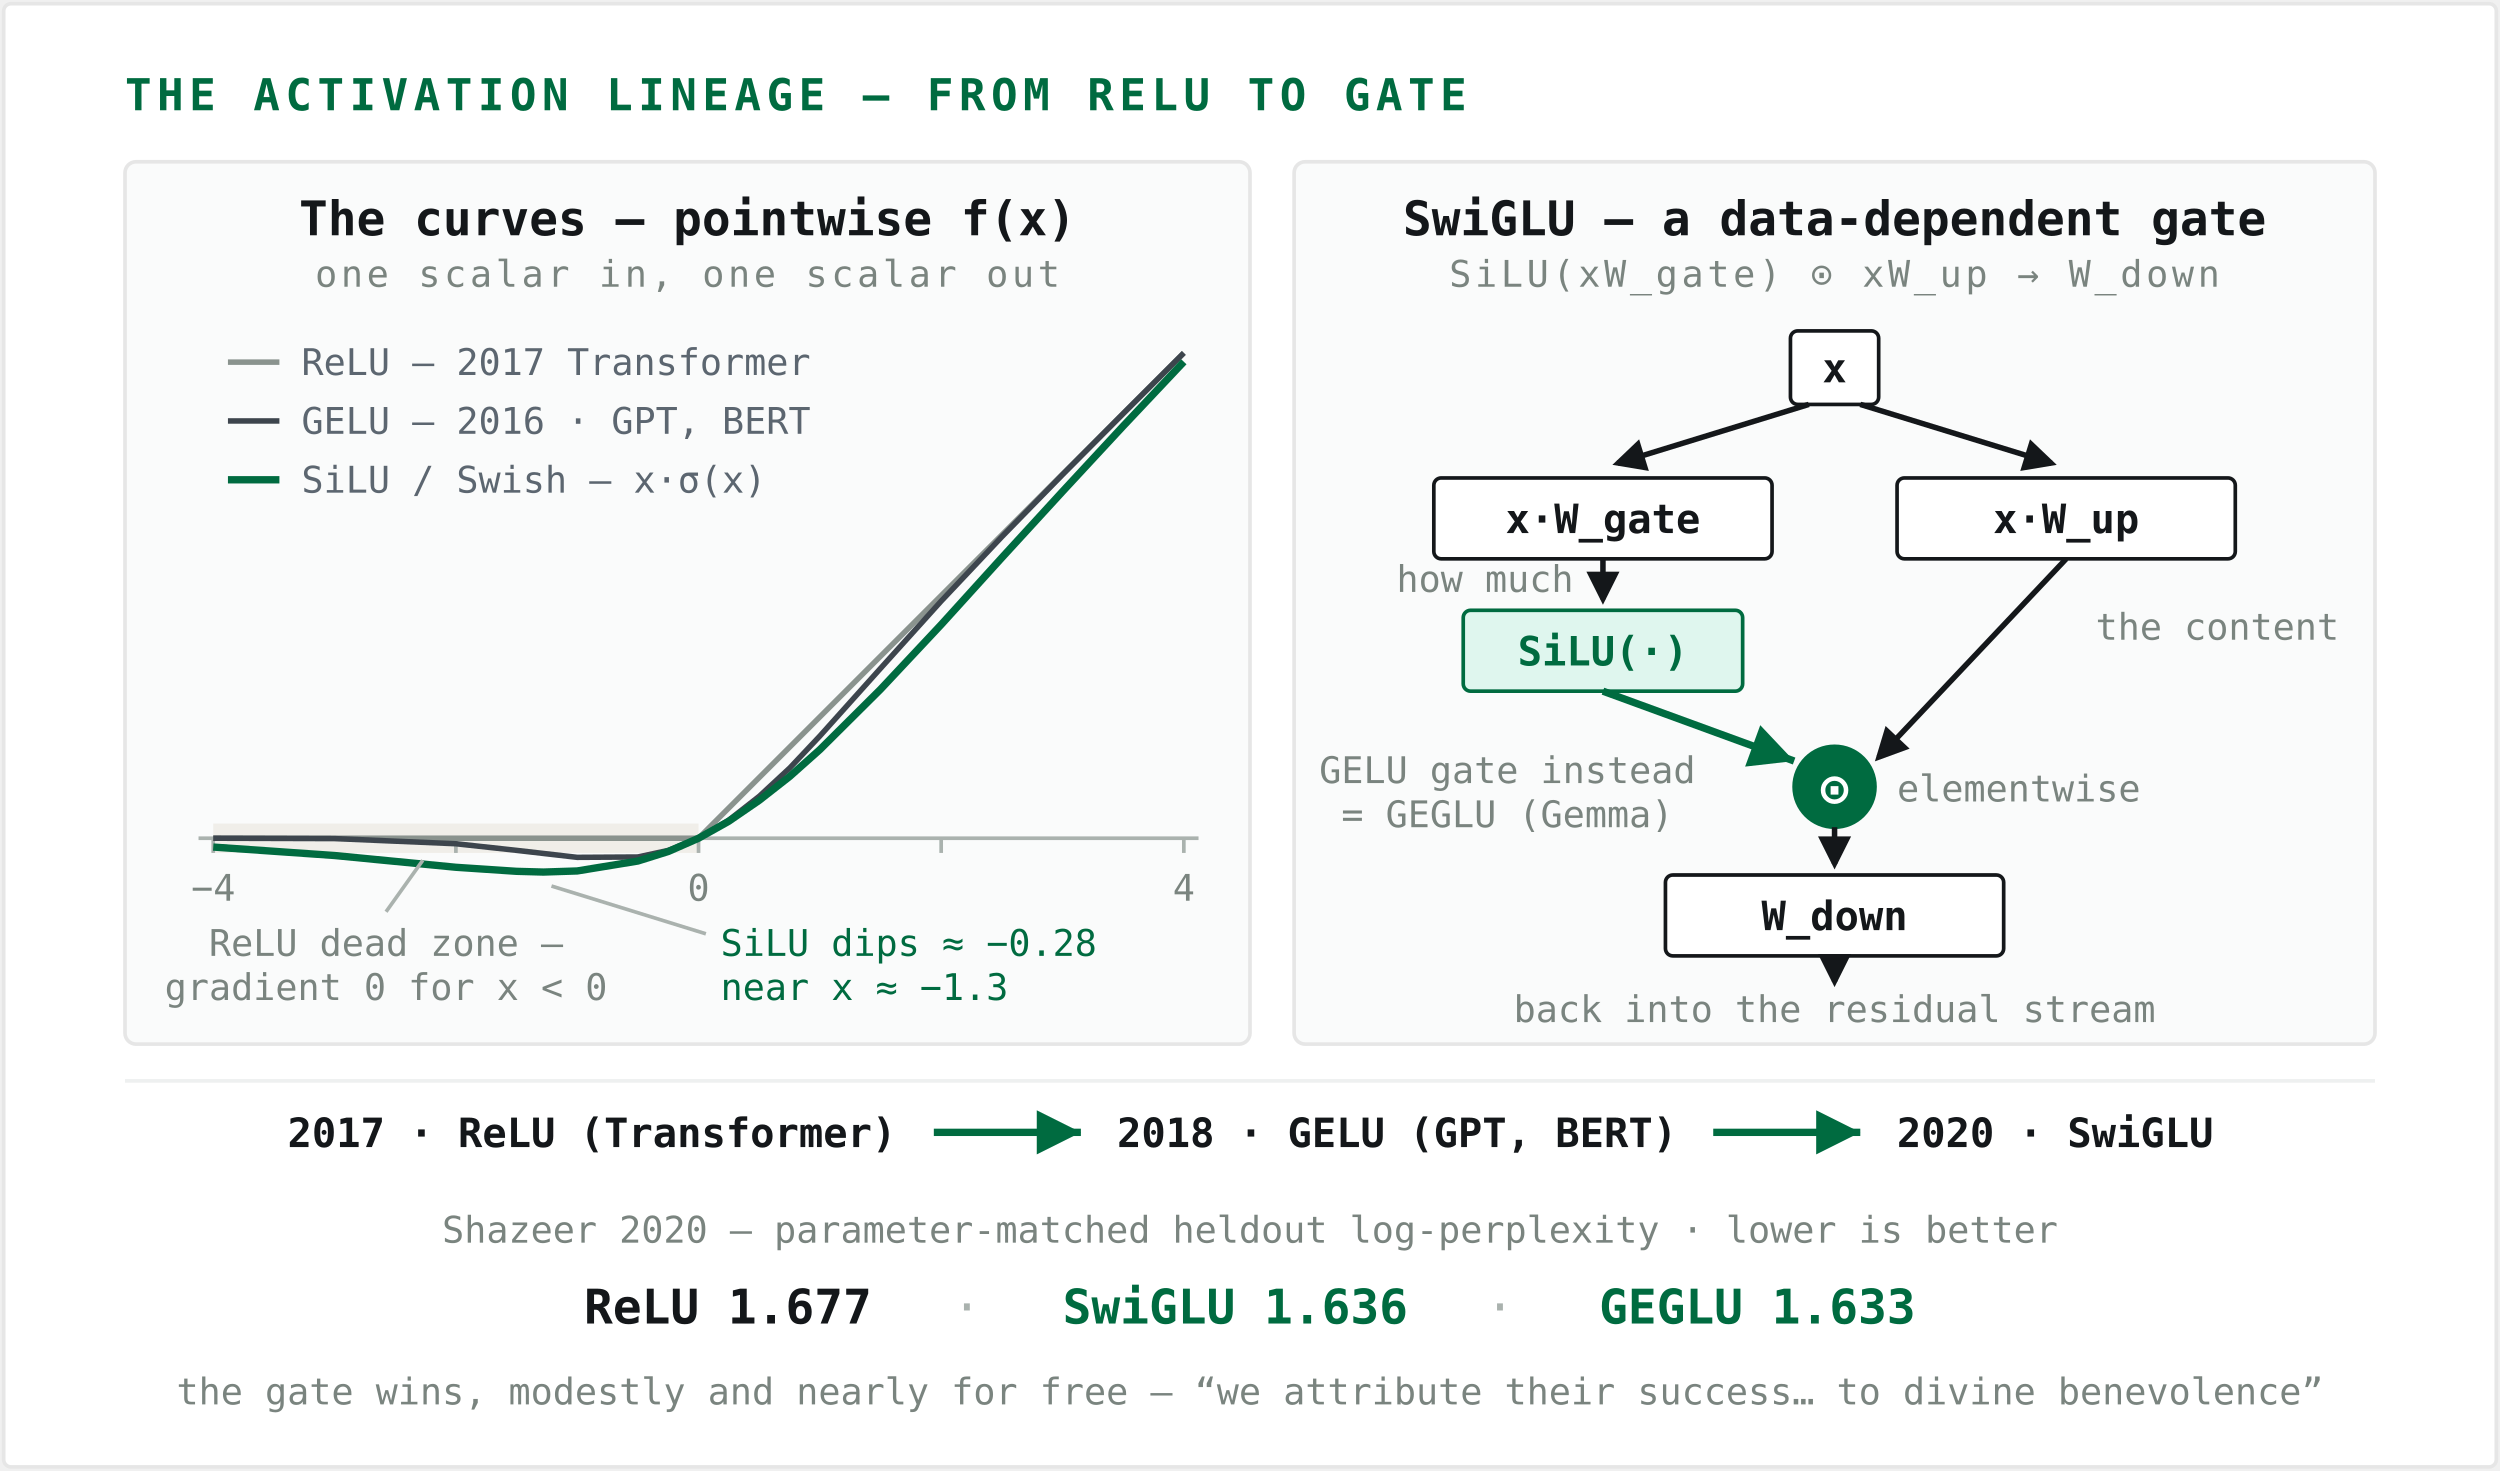
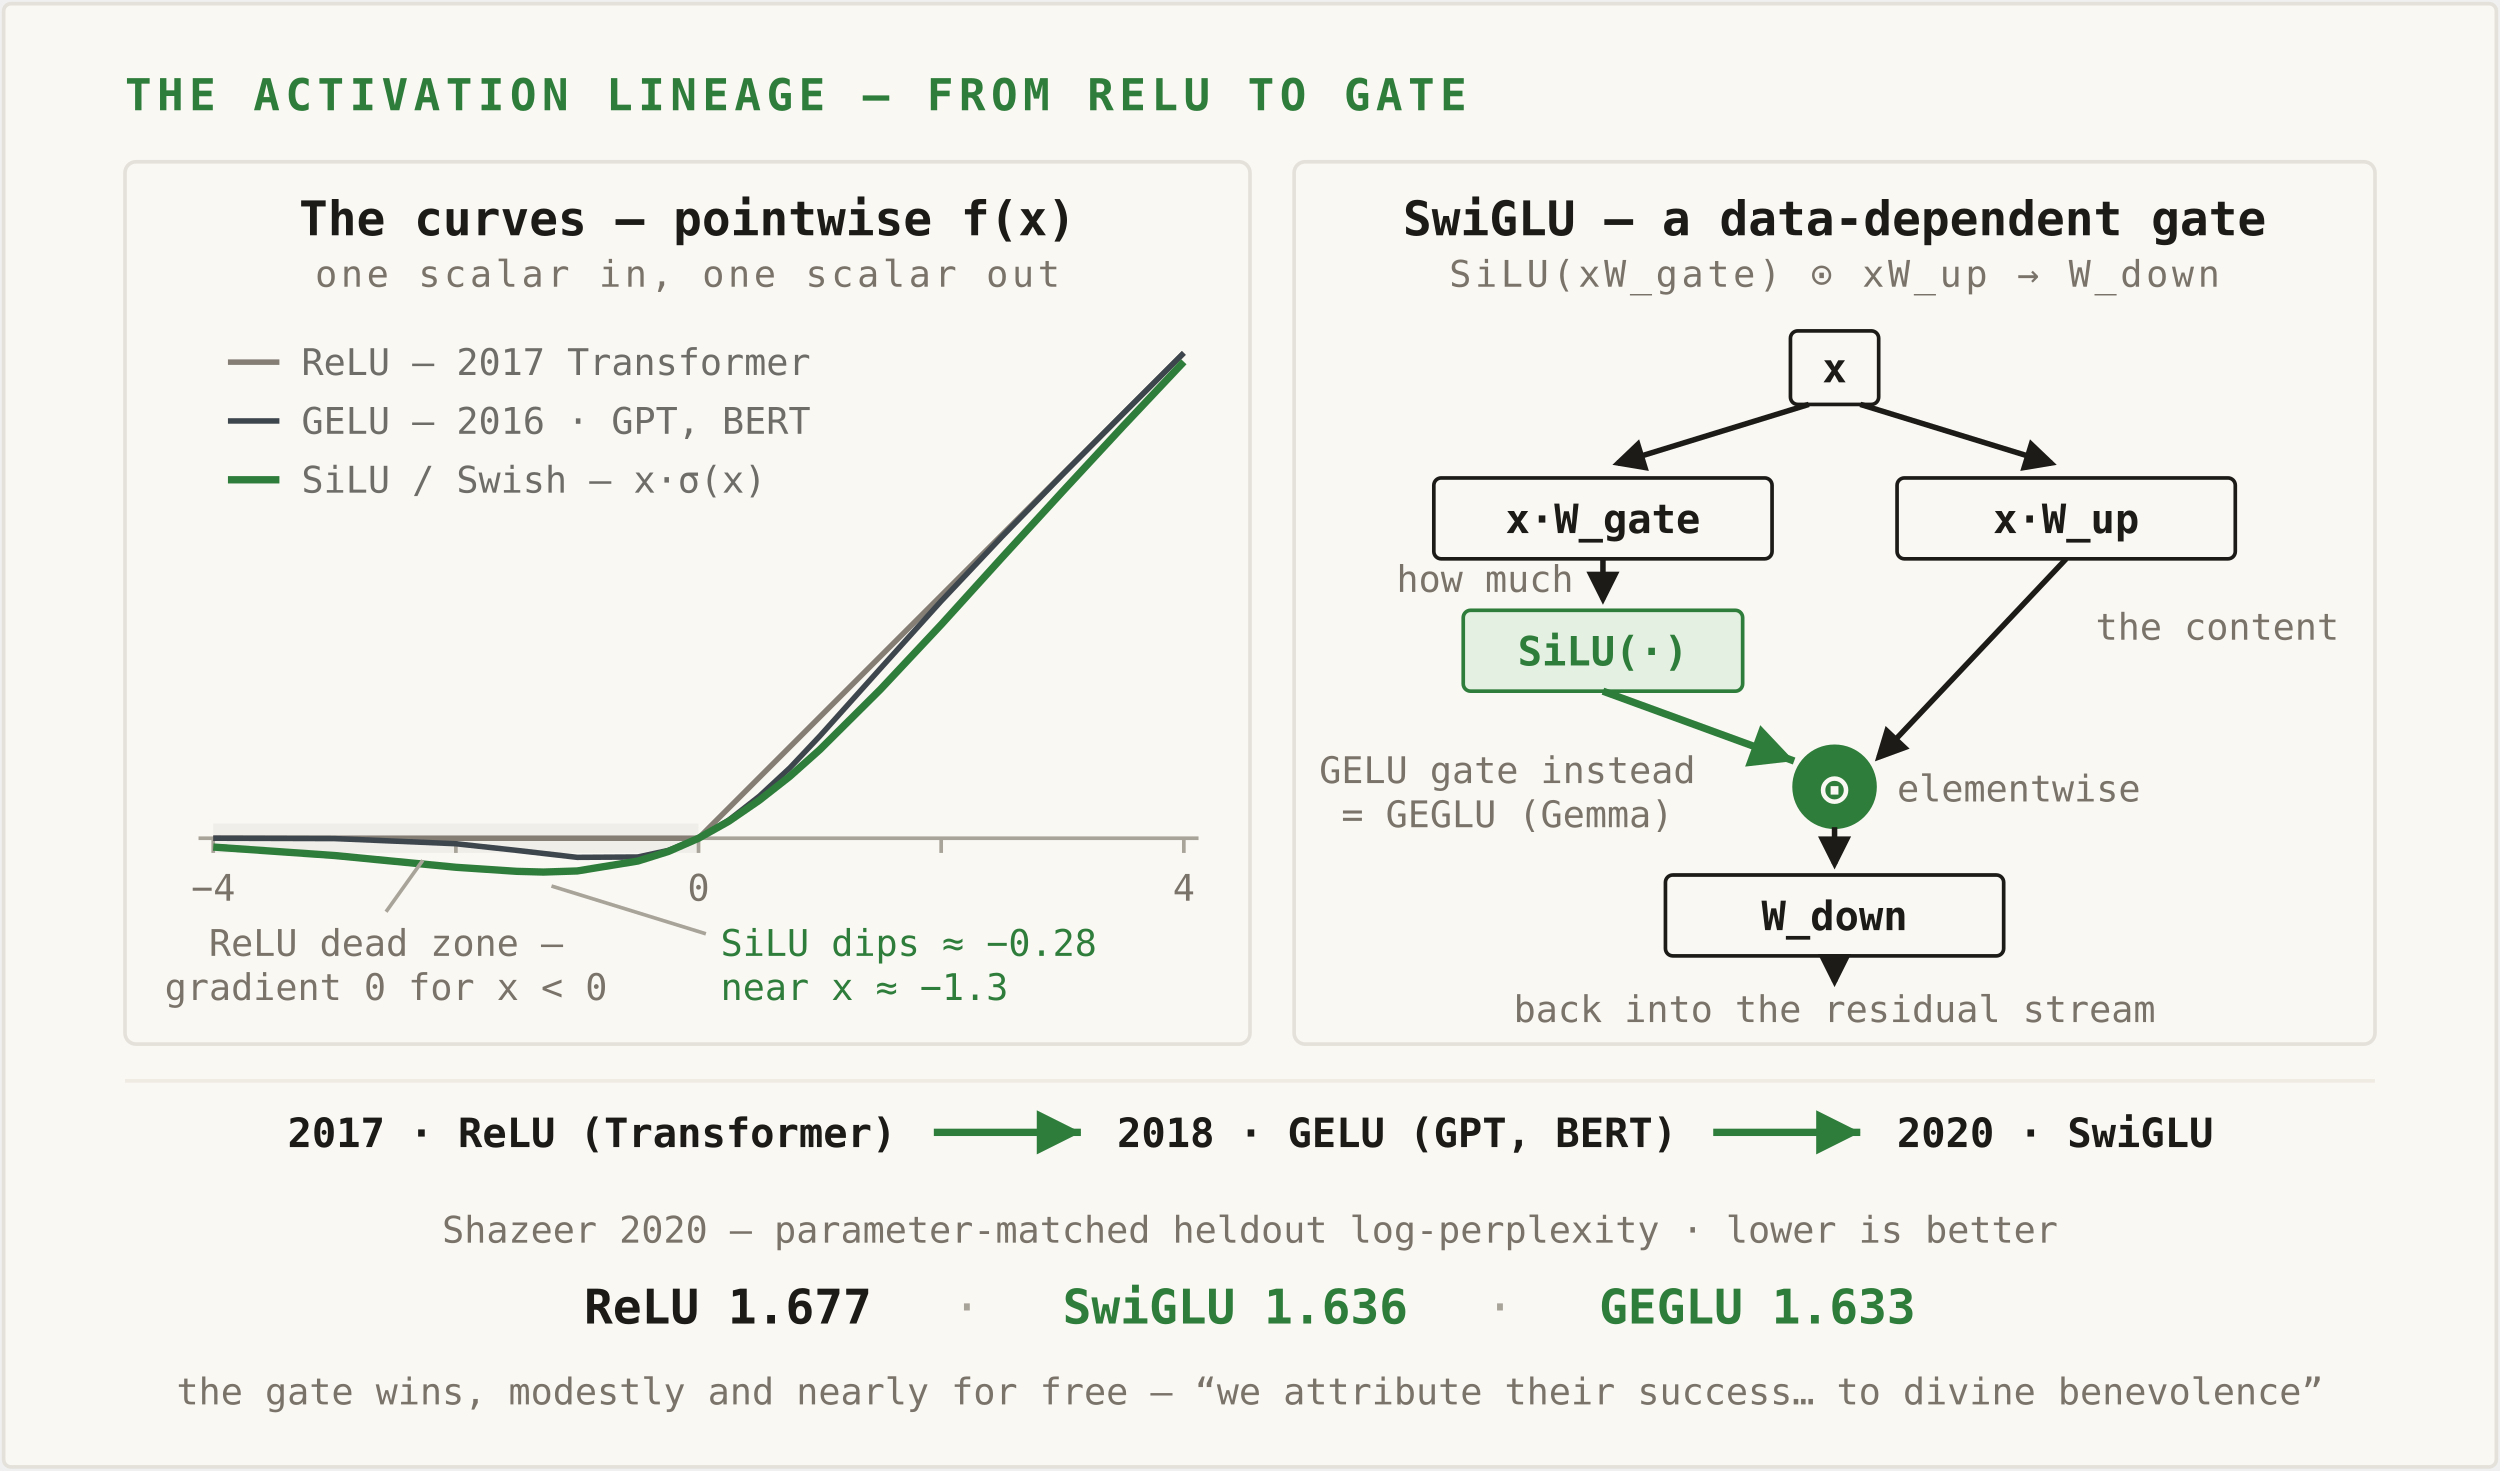
<svg xmlns="http://www.w3.org/2000/svg" viewBox="0 0 680 400" role="img" aria-label="The activation lineage, in two panels plus a timeline. Left panel: three pointwise curves on one shared axis from x equals minus 4 to plus 4. ReLU, the original 2017 Transformer choice, is a hard-cornered gray line: exactly zero for every negative input — a dead zero-gradient region, annotated as such — then a straight ramp up. GELU, from 2016 and adopted by GPT and BERT, and SiLU, also written Swish or x times sigmoid of x, track ReLU closely but bend the corner smooth, keeping a small nonzero response and gradient below zero; SiLU shows its characteristic dip to about minus 0.28 near x equals minus 1.3 before rising. Right panel: SwiGLU, Shazeer 2020, is not a curve at all but a block diagram — the token x is projected twice, SiLU of x times W gate forms a soft mask that multiplies x times W up elementwise, and W down writes the product back into the residual stream. The gate path decides how much; the up path carries the content, and a side note marks that the gate slot is swappable — GELU there instead gives GEGLU, Gemma's choice. A timeline underneath runs the transformer adoption story: ReLU in the 2017 Transformer, GELU adopted by GPT and BERT in 2018, SwiGLU from 2020. The bottom row gives Shazeer's parameter-matched heldout log-perplexity: ReLU 1.677, SwiGLU 1.636, GEGLU 1.633 — the gate wins, modestly and nearly for free.">
  <style>
-     .bg    { fill:#ffffff; stroke:#e6e6e6; }
-     .ey    { font:600 12px 'JetBrains Mono',ui-monospace,monospace; letter-spacing:1.5px; fill:#006b40; }
-     .pnl   { fill:#fafbfb; stroke:#e6e6e6; }
-     .ttl   { font:600 13px 'JetBrains Mono',ui-monospace,monospace; fill:#14171a; }
-     .tag   { font:400 10px 'JetBrains Mono',ui-monospace,monospace; letter-spacing:1px; fill:#7a847f; }
-     .axis  { stroke:#aab2ae; stroke-width:1; fill:none; }
-     .axlab { font:400 10px 'JetBrains Mono',ui-monospace,monospace; fill:#7a847f; }
-     .relu  { stroke:#8a938e; stroke-width:1.5; fill:none; }
+     .bg    { fill:#faf8f3; stroke:#e4e1da; }
+     .ey    { font:600 12px 'JetBrains Mono',ui-monospace,monospace; letter-spacing:1.5px; fill:#2f7d3b; }
+     .pnl   { fill:#faf8f3; stroke:#e4e1da; }
+     .ttl   { font:600 13px 'JetBrains Mono',ui-monospace,monospace; fill:#1c1b17; }
+     .tag   { font:400 10px 'JetBrains Mono',ui-monospace,monospace; letter-spacing:1px; fill:#79736a; }
+     .axis  { stroke:#a9a49a; stroke-width:1; fill:none; }
+     .axlab { font:400 10px 'JetBrains Mono',ui-monospace,monospace; fill:#79736a; }
+     .relu  { stroke:#847e74; stroke-width:1.5; fill:none; }
    .gelu  { stroke:#3d454d; stroke-width:1.5; fill:none; }
-     .silu  { stroke:#006b40; stroke-width:2; fill:none; }
+     .silu  { stroke:#2f7d3b; stroke-width:2; fill:none; }
    .dead  { fill:#f0eee9; }
-     .leg   { font:400 10px 'JetBrains Mono',ui-monospace,monospace; fill:#5c6670; }
-     .note  { font:400 10px 'JetBrains Mono',ui-monospace,monospace; fill:#7a847f; }
-     .gnote { font:400 10px 'JetBrains Mono',ui-monospace,monospace; fill:#006b40; }
-     .ptr   { stroke:#aab2ae; stroke-width:1; fill:none; }
-     .box   { fill:#ffffff; stroke:#14171a; }
-     .boxtx { font:600 11px 'JetBrains Mono',ui-monospace,monospace; fill:#14171a; }
-     .gate  { fill:#dff6ee; stroke:#006b40; }
-     .gatetx{ font:600 11px 'JetBrains Mono',ui-monospace,monospace; fill:#006b40; }
-     .mul   { fill:#006b40; stroke:#006b40; }
-     .multx { font:700 13px 'JetBrains Mono',ui-monospace,monospace; fill:#ffffff; }
-     .flow  { stroke:#14171a; stroke-width:1.5; fill:none; }
-     .gflow { stroke:#006b40; stroke-width:2; fill:none; }
-     .tl    { font:600 11px 'JetBrains Mono',ui-monospace,monospace; fill:#14171a; }
-     .scr   { font:700 13px 'JetBrains Mono',ui-monospace,monospace; fill:#14171a; }
-     .scrw  { font:700 13px 'JetBrains Mono',ui-monospace,monospace; fill:#006b40; }
-     .sep   { font:400 13px 'JetBrains Mono',ui-monospace,monospace; fill:#aab2ae; }
+     .leg   { font:400 10px 'JetBrains Mono',ui-monospace,monospace; fill:#6f6d68; }
+     .note  { font:400 10px 'JetBrains Mono',ui-monospace,monospace; fill:#79736a; }
+     .gnote { font:400 10px 'JetBrains Mono',ui-monospace,monospace; fill:#2f7d3b; }
+     .ptr   { stroke:#a9a49a; stroke-width:1; fill:none; }
+     .box   { fill:#faf8f3; stroke:#1c1b17; }
+     .boxtx { font:600 11px 'JetBrains Mono',ui-monospace,monospace; fill:#1c1b17; }
+     .gate  { fill:#e4f0e1; stroke:#2f7d3b; }
+     .gatetx{ font:600 11px 'JetBrains Mono',ui-monospace,monospace; fill:#2f7d3b; }
+     .mul   { fill:#2f7d3b; stroke:#2f7d3b; }
+     .multx { font:700 13px 'JetBrains Mono',ui-monospace,monospace; fill:#faf8f3; }
+     .flow  { stroke:#1c1b17; stroke-width:1.5; fill:none; }
+     .gflow { stroke:#2f7d3b; stroke-width:2; fill:none; }
+     .tl    { font:600 11px 'JetBrains Mono',ui-monospace,monospace; fill:#1c1b17; }
+     .scr   { font:700 13px 'JetBrains Mono',ui-monospace,monospace; fill:#1c1b17; }
+     .scrw  { font:700 13px 'JetBrains Mono',ui-monospace,monospace; fill:#2f7d3b; }
+     .sep   { font:400 13px 'JetBrains Mono',ui-monospace,monospace; fill:#a9a49a; }
  </style>
  <defs>
    <marker id="mi" markerWidth="8" markerHeight="8" refX="5" refY="3" orient="auto">
-       <path d="M0,0 L6,3 L0,6 Z" fill="#14171a" />
+       <path d="M0,0 L6,3 L0,6 Z" fill="#1c1b17" />
    </marker>
    <marker id="mg" markerWidth="8" markerHeight="8" refX="6" refY="3" orient="auto">
-       <path d="M0,0 L6,3 L0,6 Z" fill="#006b40" />
+       <path d="M0,0 L6,3 L0,6 Z" fill="#2f7d3b" />
    </marker>
  </defs>
  <rect class="bg" x="1" y="1" width="678" height="398" rx="2" />
  <text class="ey" x="34" y="30">THE ACTIVATION LINEAGE — FROM RELU TO GATE</text>
  <rect class="pnl" x="34" y="44" width="306" height="240" rx="3" />
  <text class="ttl" x="187" y="64" text-anchor="middle">The curves — pointwise f(x)</text>
  <text class="tag" x="187" y="78" text-anchor="middle">one scalar in, one scalar out</text>
  <rect class="dead" x="58" y="224" width="132" height="8" />
  <line class="axis" x1="54" y1="228" x2="326" y2="228" />
  <line class="axis" x1="58" y1="228" x2="58" y2="232" />
  <line class="axis" x1="124" y1="228" x2="124" y2="232" />
  <line class="axis" x1="190" y1="228" x2="190" y2="232" />
  <line class="axis" x1="256" y1="228" x2="256" y2="232" />
  <line class="axis" x1="322" y1="228" x2="322" y2="232" />
  <text class="axlab" x="58" y="245" text-anchor="middle">−4</text>
  <text class="axlab" x="190" y="245" text-anchor="middle">0</text>
  <text class="axlab" x="322" y="245" text-anchor="middle">4</text>
  <path class="relu" d="M58,228 L190,228 L322,96" />
  <path class="gelu" d="M58,228 L91,228.1 L124,229.5 L140.5,231.3 L157,233.2 L173.5,233.1 L181.8,231.3 L190,228 L198.2,223.1 L206.5,216.6 L214.8,208.9 L223,200.2 L239.5,181.8 L256,163.5 L272.5,146 L289,129.1 L305.5,112.5 L322,96" />
  <path class="silu" d="M58,230.4 L91,232.7 L124,235.9 L140.5,237 L147.8,237.2 L157,236.9 L173.5,234.2 L181.8,231.6 L190,228 L198.2,223.4 L206.5,217.7 L214.8,211.2 L223,203.9 L239.5,187.5 L256,169.9 L272.5,151.7 L289,133.7 L305.5,115.9 L322,98.4" />
  <line class="relu" x1="62" y1="98.5" x2="76" y2="98.5" />
  <text class="leg" x="82" y="102">ReLU — 2017 Transformer</text>
  <line class="gelu" x1="62" y1="114.5" x2="76" y2="114.5" />
  <text class="leg" x="82" y="118">GELU — 2016 · GPT, BERT</text>
  <line class="silu" x1="62" y1="130.5" x2="76" y2="130.5" />
  <text class="leg" x="82" y="134">SiLU / Swish — x·σ(x)</text>
  <line class="ptr" x1="105" y1="248" x2="115" y2="234" />
  <text class="note" x="105" y="260" text-anchor="middle">ReLU dead zone —</text>
  <text class="note" x="105" y="272" text-anchor="middle">gradient 0 for x &lt; 0</text>
  <line class="ptr" x1="150" y1="241" x2="192" y2="254" />
  <text class="gnote" x="196" y="260">SiLU dips ≈ −0.28</text>
  <text class="gnote" x="196" y="272">near x ≈ −1.3</text>
  <rect class="pnl" x="352" y="44" width="294" height="240" rx="3" />
  <text class="ttl" x="499" y="64" text-anchor="middle">SwiGLU — a data-dependent gate</text>
  <text class="tag" x="499" y="78" text-anchor="middle">SiLU(xW_gate) ⊙ xW_up → W_down</text>
  <rect class="box" x="487" y="90" width="24" height="20" rx="2" />
  <text class="boxtx" x="499" y="104" text-anchor="middle">x</text>
  <path class="flow" d="M492,110 L440,126" marker-end="url(#mi)" />
  <path class="flow" d="M506,110 L558,126" marker-end="url(#mi)" />
  <rect class="box" x="390" y="130" width="92" height="22" rx="2" />
  <text class="boxtx" x="436" y="145" text-anchor="middle">x·W_gate</text>
  <rect class="box" x="516" y="130" width="92" height="22" rx="2" />
  <text class="boxtx" x="562" y="145" text-anchor="middle">x·W_up</text>
  <path class="flow" d="M436,152 L436,163" marker-end="url(#mi)" />
  <text class="note" x="428" y="161" text-anchor="end">how much</text>
  <rect class="gate" x="398" y="166" width="76" height="22" rx="2" />
  <text class="gatetx" x="436" y="181" text-anchor="middle">SiLU(·)</text>
  <text class="note" x="570" y="174">the content</text>
  <text class="note" x="410" y="213" text-anchor="middle">GELU gate instead</text>
  <text class="note" x="410" y="225" text-anchor="middle">= GEGLU (Gemma)</text>
  <path class="gflow" d="M436,188 L488,207" marker-end="url(#mg)" />
  <path class="flow" d="M562,152 L511,206" marker-end="url(#mi)" />
  <circle class="mul" cx="499" cy="214" r="11" />
  <text class="multx" x="499" y="219" text-anchor="middle">⊙</text>
  <text class="note" x="516" y="218">elementwise</text>
  <path class="flow" d="M499,225 L499,235" marker-end="url(#mi)" />
  <rect class="box" x="453" y="238" width="92" height="22" rx="2" />
  <text class="boxtx" x="499" y="253" text-anchor="middle">W_down</text>
  <path class="flow" d="M499,260 L499,267" marker-end="url(#mi)" />
  <text class="note" x="499" y="278" text-anchor="middle">back into the residual stream</text>
-   <line x1="34" y1="294" x2="646" y2="294" stroke="#eef0f0" stroke-width="1" />
+   <line x1="34" y1="294" x2="646" y2="294" stroke="#f0ebe2" stroke-width="1" />
  <text class="tl" x="161" y="312" text-anchor="middle">2017 · ReLU (Transformer)</text>
  <path class="gflow" d="M254,308 L294,308" marker-end="url(#mg)" />
  <text class="tl" x="380" y="312" text-anchor="middle">2018 · GELU (GPT, BERT)</text>
  <path class="gflow" d="M466,308 L506,308" marker-end="url(#mg)" />
  <text class="tl" x="559" y="312" text-anchor="middle">2020 · SwiGLU</text>
  <text class="note" x="340" y="338" text-anchor="middle">Shazeer 2020 — parameter-matched heldout log-perplexity · lower is better</text>
  <text class="scr" x="198" y="360" text-anchor="middle">ReLU 1.677</text>
  <text class="sep" x="263" y="360" text-anchor="middle">·</text>
  <text class="scrw" x="336" y="360" text-anchor="middle">SwiGLU 1.636</text>
  <text class="sep" x="408" y="360" text-anchor="middle">·</text>
  <text class="scrw" x="478" y="360" text-anchor="middle">GEGLU 1.633</text>
  <text class="note" x="340" y="382" text-anchor="middle">the gate wins, modestly and nearly for free — “we attribute their success… to divine benevolence”</text>
</svg>
